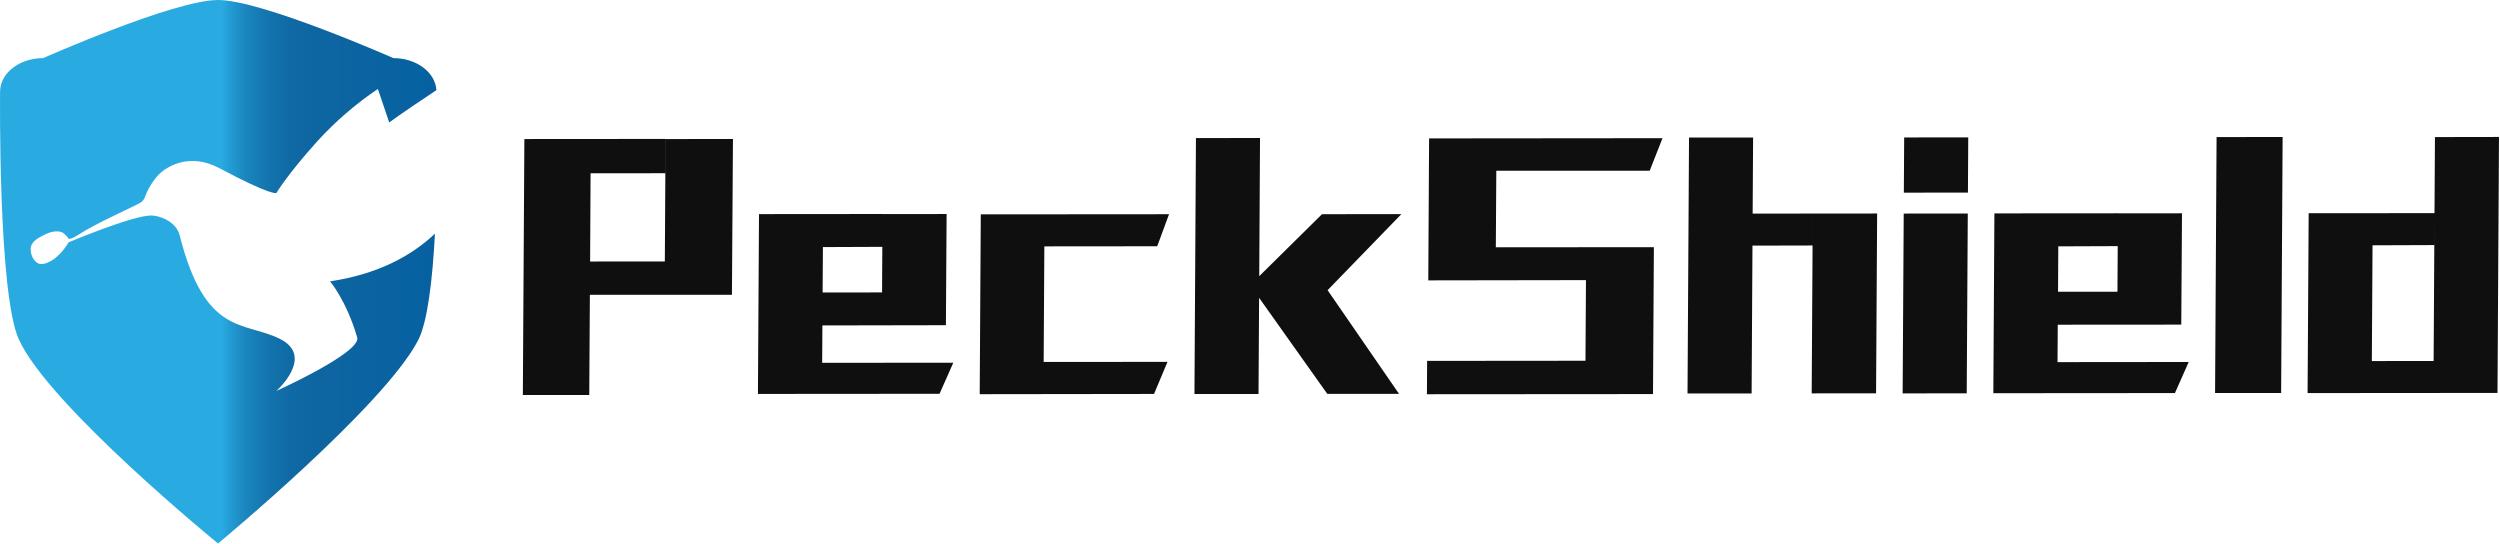
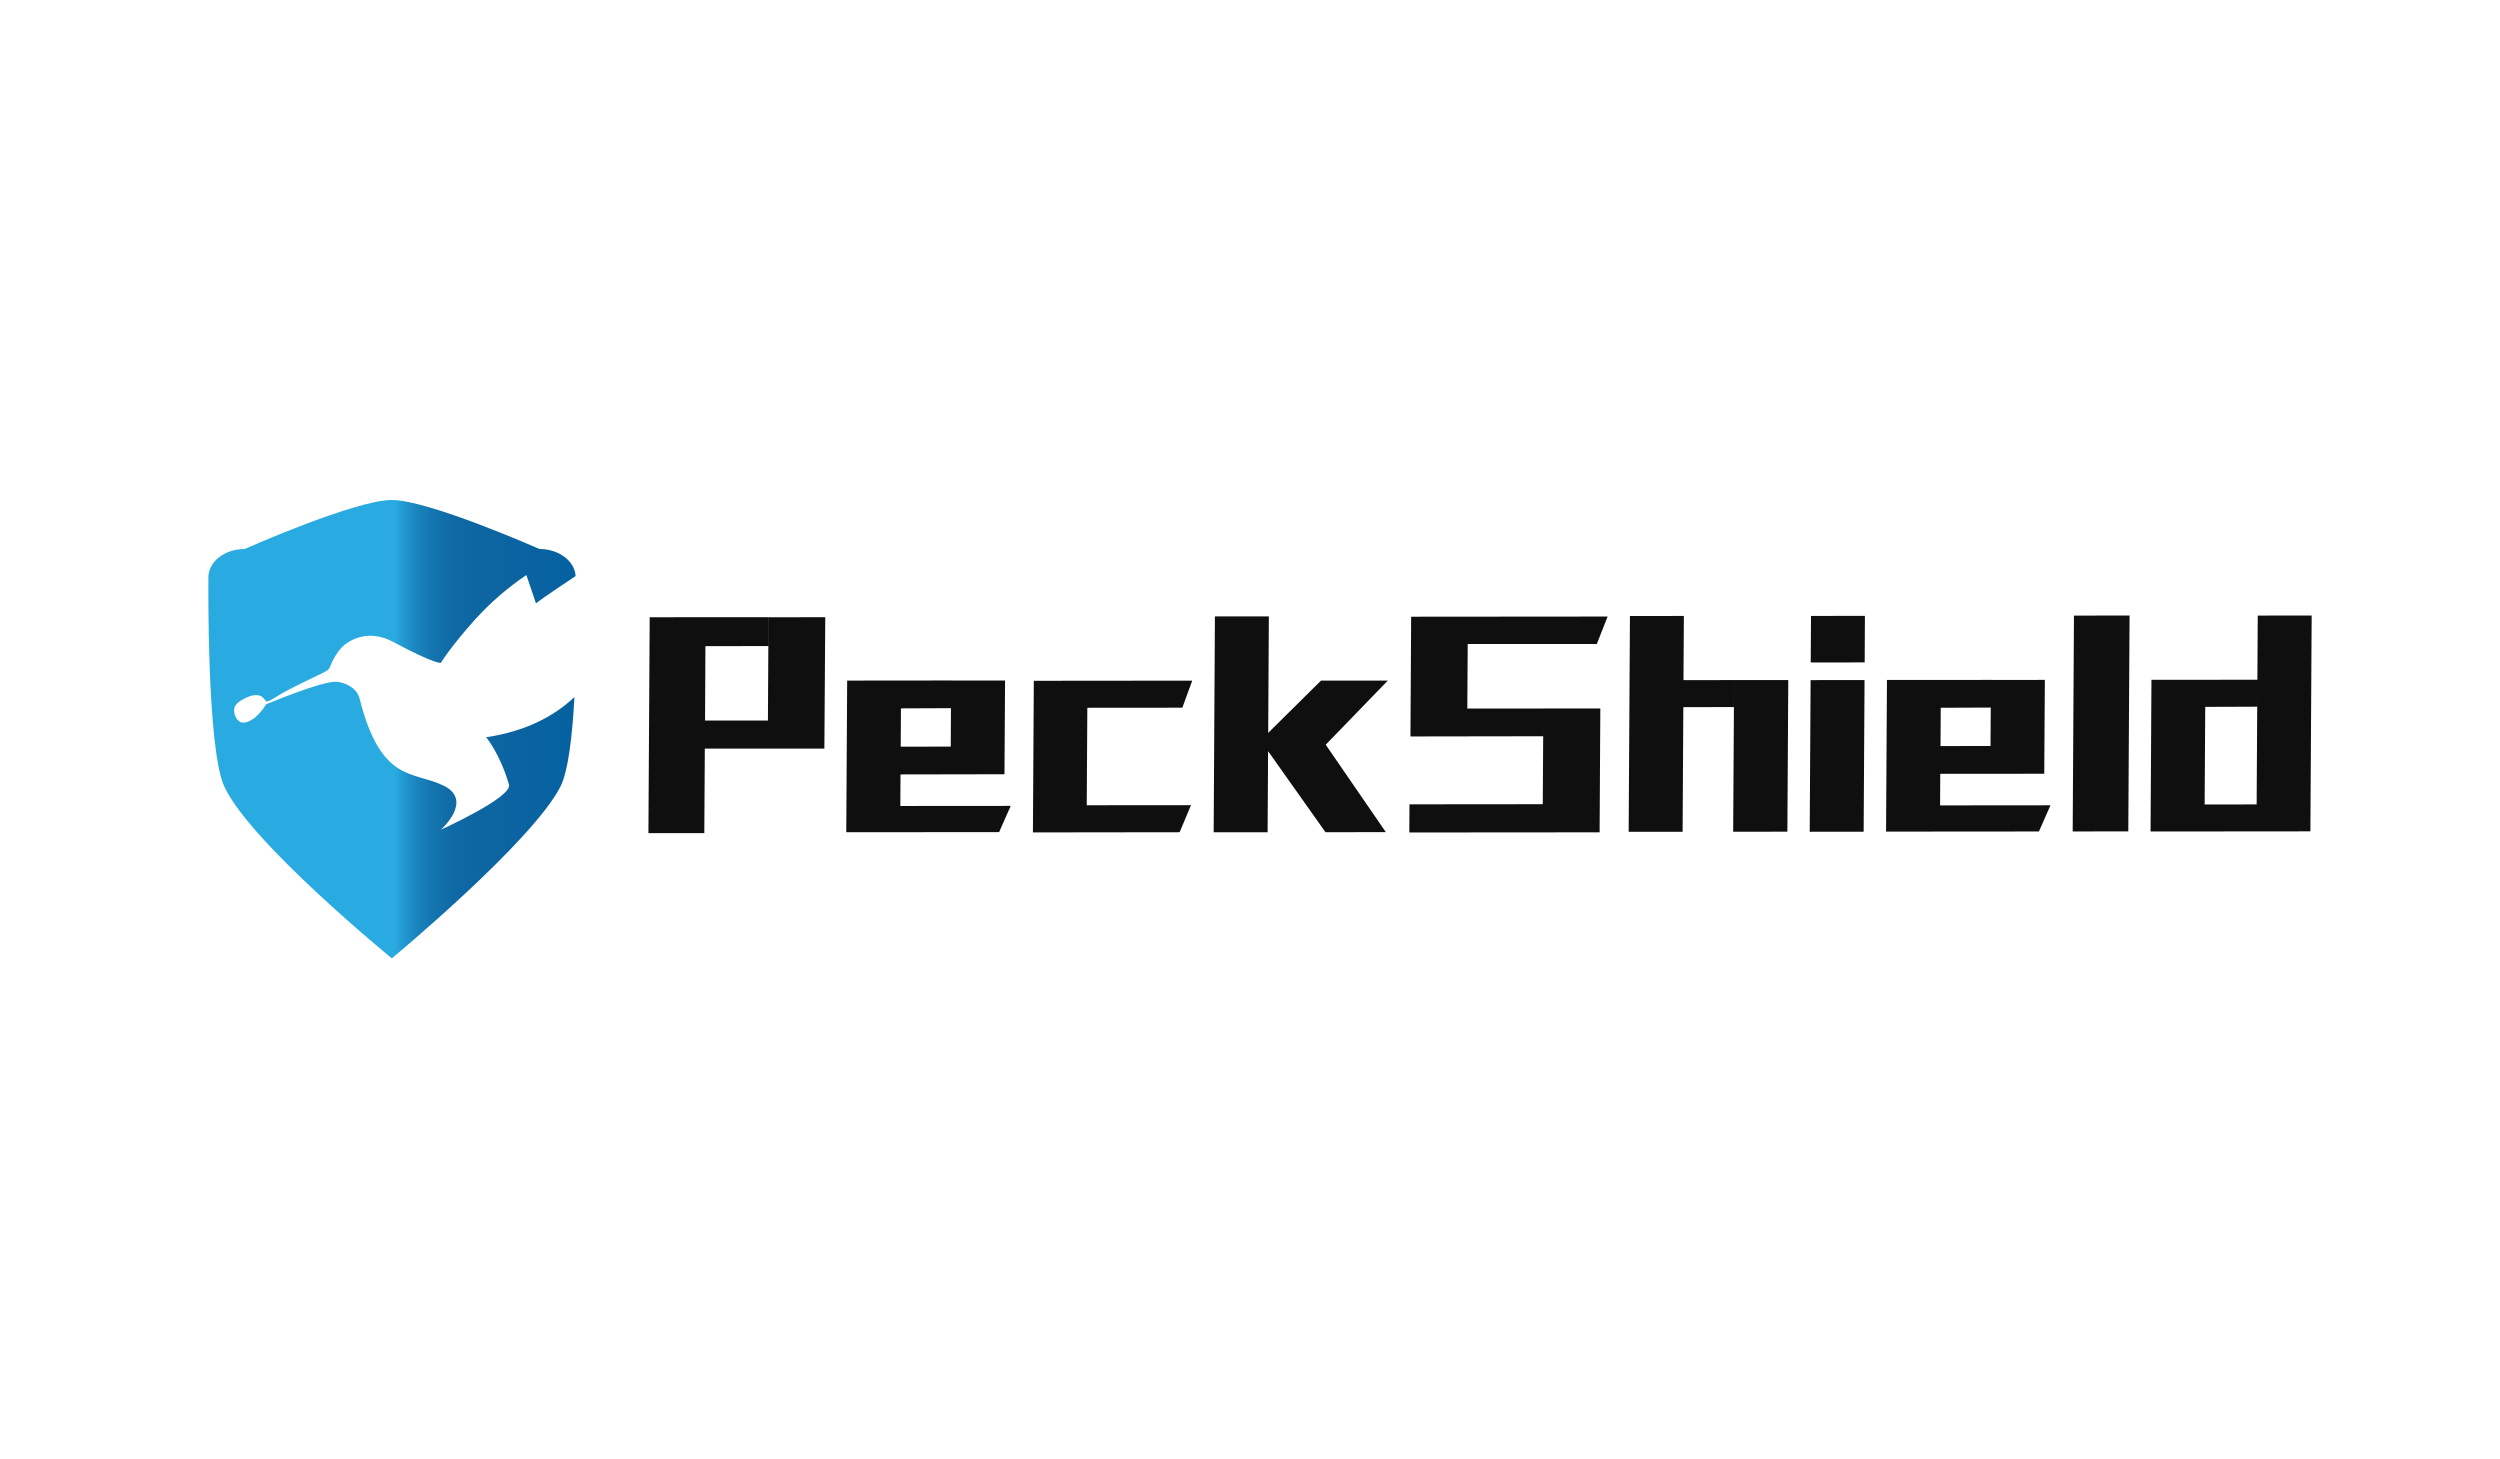
- <svg xmlns="http://www.w3.org/2000/svg" width="138" height="30" viewBox="0 0 138 30" fill="none">
-   <path d="M32.561 16.273L32.527 21.803L28.861 21.805L28.945 7.675L36.734 7.669L36.723 9.562L32.6 9.564L32.575 14.435L36.699 14.433L36.738 7.676L40.459 7.672L40.403 16.272L32.561 16.273Z" fill="#0F0F0F" />
-   <path d="M52.214 17.951L45.396 17.964L45.384 20.027L52.622 20.022L51.863 21.737L41.838 21.745L41.897 11.819L48.714 11.813L48.705 13.626L45.425 13.639L45.408 16.144L48.69 16.142L48.714 11.818L52.253 11.814L52.214 17.951Z" fill="#0F0F0F" />
-   <path d="M54.08 21.759L54.139 11.833L64.53 11.825L63.878 13.594L57.648 13.6L57.61 19.98L64.446 19.975L63.702 21.746L54.08 21.759Z" fill="#0F0F0F" />
-   <path d="M73.283 16.018L77.226 21.74L73.267 21.743L69.502 16.439L69.471 21.747L65.934 21.749L66.016 7.621L69.553 7.618L69.51 15.244L72.974 11.823L77.355 11.82L73.283 16.018Z" fill="#0F0F0F" />
-   <path d="M91.246 21.753L78.766 21.762L78.777 19.921L87.518 19.913L87.556 13.647L91.294 13.645L91.246 21.753ZM82.596 9.424L82.57 13.651L87.556 13.647L87.545 15.463L78.841 15.477L78.886 7.64L91.77 7.628L91.063 9.424L82.596 9.424Z" fill="#0F0F0F" />
-   <path d="M96.736 13.559L96.689 21.718L93.151 21.721L93.234 7.593L96.771 7.59L96.746 11.792L100.063 11.788L100.053 13.551L96.736 13.559ZM103.559 21.711L100.005 21.714L100.064 11.788L103.618 11.785L103.559 21.711Z" fill="#0F0F0F" />
-   <path d="M108.563 21.712L105.026 21.715L105.085 11.789L108.622 11.786L108.563 21.712ZM105.11 7.587L108.647 7.584L108.63 10.632L105.092 10.634L105.11 7.587Z" fill="#0F0F0F" />
-   <path d="M120.406 17.919L113.588 17.924L113.576 19.989L120.816 19.982L120.056 21.697L110.032 21.705L110.091 11.779L116.909 11.774L116.898 13.586L113.618 13.599L113.604 16.104L116.883 16.102L116.909 11.777L120.446 11.774L120.406 17.919Z" fill="#0F0F0F" />
-   <path d="M125.919 21.692L122.272 21.695L122.355 7.566L126.001 7.562L125.919 21.692Z" fill="#0F0F0F" />
-   <path d="M137.944 7.56L137.862 21.689L127.379 21.698L127.438 11.77L134.384 11.765L134.372 13.528L130.964 13.541L130.926 19.93L134.336 19.926L134.384 11.768L134.409 7.566L137.944 7.56Z" fill="#0F0F0F" />
-   <path d="M18.222 15.531C18.222 15.531 19.128 16.605 19.717 18.625C19.959 19.455 15.255 21.579 15.255 21.579C15.255 21.579 17.411 19.673 15.435 18.698C13.458 17.722 11.327 18.564 9.919 12.993C9.723 12.209 8.786 11.895 8.344 11.895C7.302 11.895 3.788 13.376 3.788 13.376C3.665 13.584 3.521 13.777 3.359 13.955L3.151 14.16C2.942 14.366 2.524 14.585 2.317 14.573C2.11 14.56 2.107 14.573 1.899 14.367C1.761 14.192 1.688 13.974 1.691 13.749C1.691 13.288 2.261 13.056 2.524 12.926C2.942 12.72 3.381 12.72 3.568 12.926C3.581 12.941 3.776 13.131 3.754 13.131C3.754 13.131 3.754 13.337 4.381 12.926C5.316 12.311 7.392 11.412 7.764 11.177C7.865 11.115 7.943 11.021 7.987 10.909C8.159 10.434 8.424 10 8.763 9.632C9.18 9.219 10.432 8.396 12.096 9.277C14.975 10.813 15.255 10.656 15.255 10.656C15.255 10.656 15.851 9.644 17.52 7.792C18.518 6.7 19.638 5.732 20.859 4.911L21.486 6.762C21.486 6.762 22.06 6.318 24.09 4.978C24.031 3.993 22.992 3.208 21.715 3.208C21.715 3.208 14.453 0 12.035 0C9.617 0 2.382 3.208 2.382 3.208C1.067 3.208 0.004 4.039 0.004 5.065C0.004 5.065 -0.116 16.158 1.035 18.724C2.674 22.369 12.035 30 12.035 30C12.035 30 21.179 22.437 23.076 18.792C23.608 17.772 23.877 15.395 24.009 12.898C22.693 14.146 20.834 15.134 18.222 15.531Z" fill="url(#paint0_linear_4069_10114)" />
+ <svg xmlns="http://www.w3.org/2000/svg" width="120" height="70" viewBox="0 0 120 70" fill="none">
+   <path d="M33.831 35.934L33.807 39.989L31.124 39.99L31.185 29.628L36.885 29.624L36.877 31.012L33.86 31.014L33.842 34.586L36.86 34.584L36.889 29.629L39.612 29.626L39.57 35.933L33.831 35.934Z" fill="#0F0F0F" />
+   <path d="M48.215 37.164L43.224 37.173L43.216 38.687L48.514 38.683L47.958 39.941L40.621 39.947L40.664 32.668L45.653 32.663L45.646 33.992L43.246 34.002L43.234 35.839L45.636 35.838L45.653 32.666L48.243 32.664L48.215 37.164Z" fill="#0F0F0F" />
+   <path d="M49.58 39.956L49.623 32.678L57.228 32.671L56.752 33.969L52.192 33.973L52.164 38.652L57.167 38.648L56.622 39.947L49.58 39.956Z" fill="#0F0F0F" />
+   <path d="M63.635 35.746L66.52 39.943L63.623 39.945L60.868 36.055L60.845 39.948L58.256 39.949L58.316 29.588L60.905 29.586L60.873 35.178L63.408 32.67L66.615 32.668L63.635 35.746Z" fill="#0F0F0F" />
+   <path d="M76.781 39.952L67.647 39.959L67.655 38.608L74.053 38.602L74.081 34.008L76.816 34.006L76.781 39.952ZM70.45 30.911L70.431 34.011L74.081 34.008L74.072 35.34L67.702 35.35L67.735 29.602L77.165 29.594L76.647 30.911L70.45 30.911Z" fill="#0F0F0F" />
+   <path d="M80.8 33.944L80.765 39.926L78.176 39.928L78.237 29.568L80.826 29.566L80.807 32.647L83.235 32.644L83.227 33.938L80.8 33.944ZM85.794 39.921L83.192 39.923L83.236 32.644L85.837 32.642L85.794 39.921Z" fill="#0F0F0F" />
+   <path d="M89.455 39.922L86.866 39.925L86.909 32.645L89.498 32.643L89.455 39.922ZM86.928 29.564L89.516 29.562L89.504 31.796L86.915 31.799L86.928 29.564Z" fill="#0F0F0F" />
+   <path d="M98.124 37.14L93.133 37.144L93.124 38.659L98.423 38.654L97.868 39.911L90.531 39.917L90.574 32.638L95.564 32.635L95.556 33.963L93.155 33.973L93.145 35.81L95.545 35.809L95.564 32.637L98.153 32.635L98.124 37.14Z" fill="#0F0F0F" />
+   <path d="M102.158 39.907L99.489 39.91L99.55 29.548L102.219 29.546L102.158 39.907Z" fill="#0F0F0F" />
+   <path d="M110.96 29.544L110.899 39.905L103.227 39.912L103.27 32.632L108.354 32.627L108.345 33.921L105.851 33.93L105.823 38.615L108.319 38.612L108.354 32.63L108.372 29.548L110.96 29.544Z" fill="#0F0F0F" />
+   <path d="M23.336 35.389C23.336 35.389 23.999 36.177 24.431 37.659C24.608 38.267 21.165 39.825 21.165 39.825C21.165 39.825 22.743 38.427 21.297 37.712C19.85 36.996 18.29 37.614 17.259 33.528C17.116 32.953 16.431 32.723 16.107 32.723C15.344 32.723 12.773 33.809 12.773 33.809C12.682 33.961 12.577 34.103 12.459 34.233L12.306 34.384C12.153 34.535 11.847 34.696 11.696 34.687C11.544 34.677 11.542 34.687 11.39 34.536C11.289 34.408 11.235 34.247 11.237 34.083C11.237 33.745 11.654 33.574 11.847 33.479C12.153 33.328 12.474 33.328 12.611 33.479C12.621 33.49 12.764 33.63 12.748 33.63C12.748 33.63 12.748 33.78 13.207 33.479C13.891 33.028 15.41 32.369 15.683 32.196C15.756 32.151 15.813 32.082 15.845 32C15.972 31.652 16.165 31.333 16.414 31.063C16.719 30.761 17.635 30.157 18.853 30.803C20.96 31.93 21.165 31.814 21.165 31.814C21.165 31.814 21.602 31.073 22.823 29.714C23.553 28.913 24.373 28.204 25.266 27.601L25.725 28.959C25.725 28.959 26.145 28.633 27.631 27.651C27.588 26.928 26.827 26.352 25.893 26.352C25.893 26.352 20.578 24 18.808 24C17.038 24 11.743 26.352 11.743 26.352C10.781 26.352 10.003 26.962 10.003 27.714C10.003 27.714 9.915 35.849 10.757 37.731C11.957 40.404 18.808 46 18.808 46C18.808 46 25.501 40.454 26.889 37.781C27.278 37.033 27.476 35.289 27.572 33.458C26.609 34.374 25.248 35.098 23.336 35.389Z" fill="url(#paint0_linear_5179_14054)" />
  <defs>
-     <linearGradient id="paint0_linear_4069_10114" x1="0.154" y1="14.804" x2="24.287" y2="14.804" gradientUnits="userSpaceOnUse">
+     <linearGradient id="paint0_linear_5179_14054" x1="10.113" y1="34.856" x2="27.775" y2="34.856" gradientUnits="userSpaceOnUse">
      <stop stop-color="#29ABE2" />
      <stop offset="0.5" stop-color="#29ABE2" />
      <stop offset="0.52" stop-color="#239BD3" />
      <stop offset="0.56" stop-color="#1A84BD" />
      <stop offset="0.61" stop-color="#1373AD" />
      <stop offset="0.66" stop-color="#0F69A4" />
      <stop offset="0.72" stop-color="#0E66A1" />
      <stop offset="0.99" stop-color="#0661A1" />
    </linearGradient>
  </defs>
</svg>
